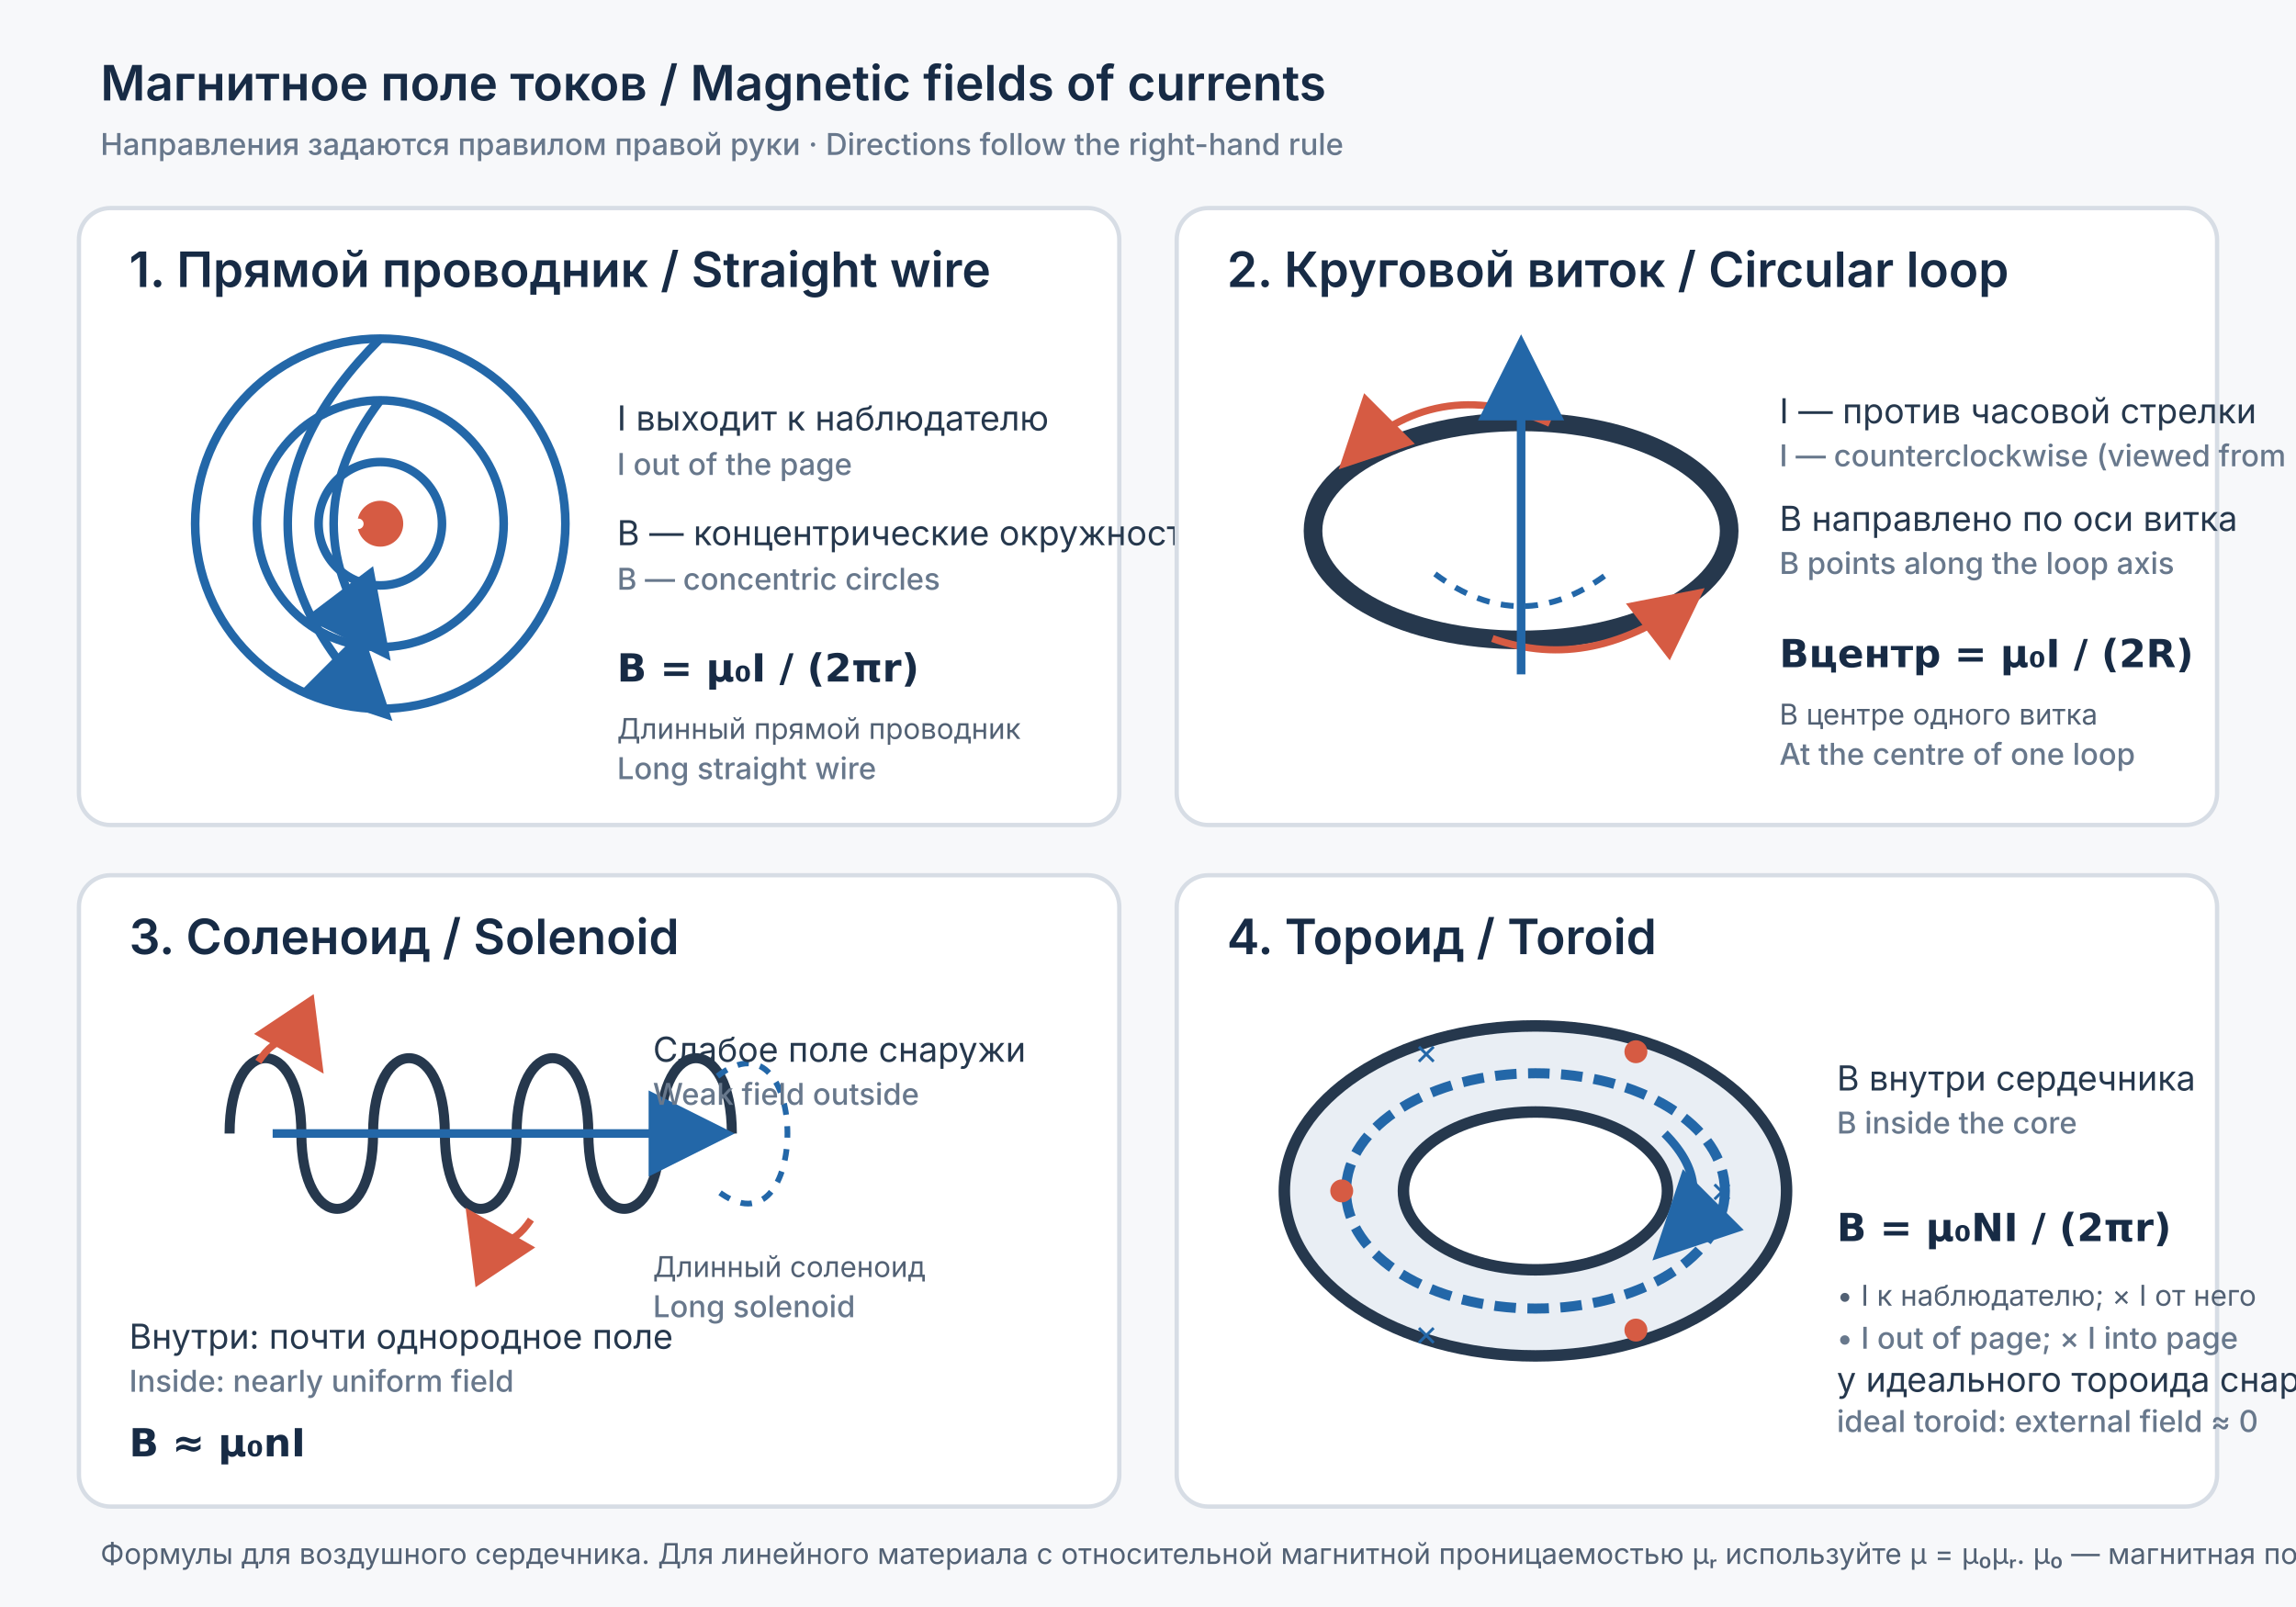
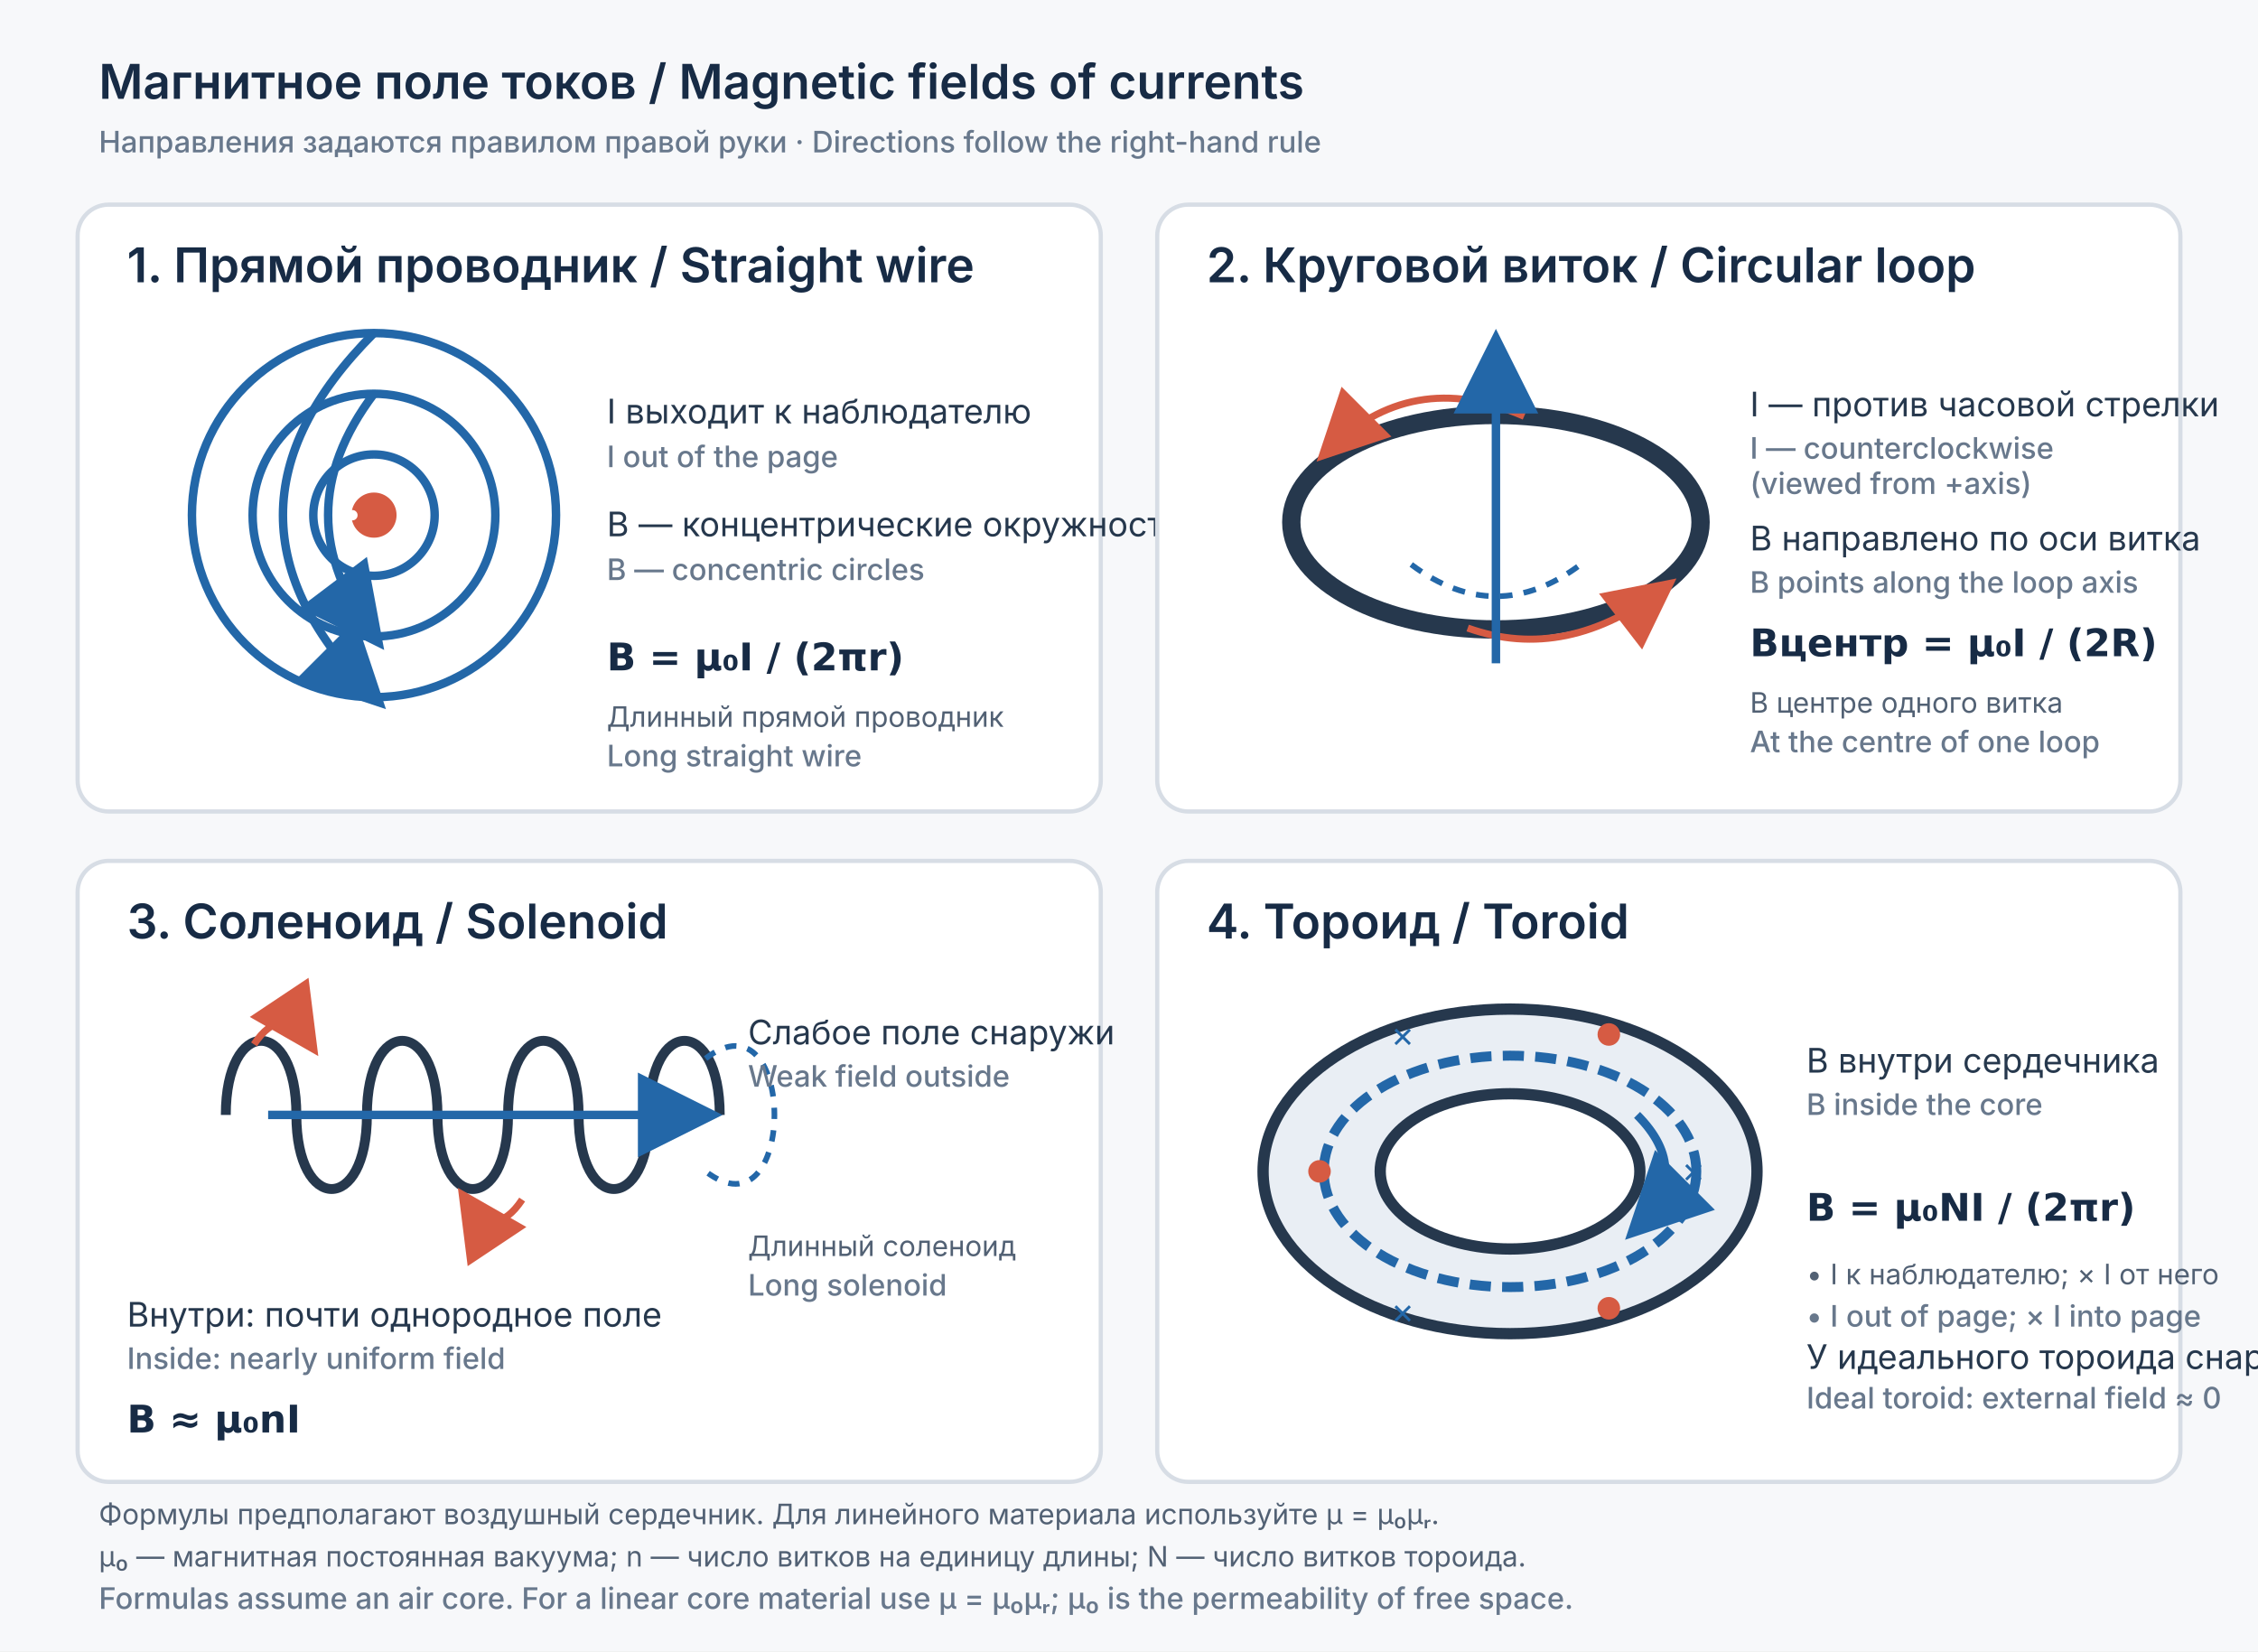
- <svg xmlns="http://www.w3.org/2000/svg" width="1600" height="1120" viewBox="0 0 1600 1120" role="img" aria-labelledby="t d">
+ <svg xmlns="http://www.w3.org/2000/svg" width="1600" height="1170" viewBox="0 0 1600 1170" role="img" aria-labelledby="t d">
  <defs>
    <marker id="arr" markerWidth="10" markerHeight="10" refX="8" refY="5" orient="auto">
      <path d="M0 0L10 5L0 10Z" fill="#d65b43" />
    </marker>
    <marker id="blue" markerWidth="10" markerHeight="10" refX="8" refY="5" orient="auto">
      <path d="M0 0L10 5L0 10Z" fill="#2367a8" />
    </marker>
    <style>
 .bg{fill:#f7f8fa}.panel{fill:#fff;stroke:#d7dde5;stroke-width:3}.h{font:600 34px Inter,Arial,sans-serif;fill:#172b45}.en{font:500 21px Inter,Arial,sans-serif;fill:#68788c}.lab{font:24px Inter,Arial,sans-serif;fill:#26384d}.formula{font:600 27px 'DejaVu Sans',Arial,sans-serif;fill:#172b45}.small{font:20px Inter,Arial,sans-serif;fill:#526174}.wire{stroke:#26384d;stroke-width:13;stroke-linecap:round}.field{fill:none;stroke:#2367a8;stroke-width:6}.current{fill:none;stroke:#d65b43;stroke-width:5;marker-end:url(#arr)}.bvec{fill:none;stroke:#2367a8;stroke-width:6;marker-end:url(#blue)}
 </style>
  </defs>
-   <rect class="bg" width="1600" height="1120" />
+   <rect class="bg" width="1600" height="1170" />
  <text x="70" y="70" class="h">Магнитное поле токов / Magnetic fields of currents</text>
  <text x="70" y="108" class="en">Направления задаются правилом правой руки · Directions follow the right-hand rule</text>
  <rect class="panel" x="55" y="145" width="725" height="430" rx="22" />
  <text class="h" x="90" y="200">1. Прямой проводник / Straight wire</text>
  <circle cx="265" cy="365" r="16" fill="#d65b43" />
  <circle cx="265" cy="365" r="43" class="field" />
  <circle cx="265" cy="365" r="86" class="field" />
  <circle cx="265" cy="365" r="129" class="field" />
  <path d="M265 279 Q200 365 265 451" fill="none" stroke="#2367a8" stroke-width="6" marker-end="url(#blue)" />
  <path d="M265 236 Q136 365 265 494" fill="none" stroke="#2367a8" stroke-width="6" marker-end="url(#blue)" />
  <text x="245" y="374" font-size="27" font-weight="700" fill="#fff">•</text>
  <text class="lab" x="430" y="300">I выходит к наблюдателю</text>
  <text class="en" x="430" y="331">I out of the page</text>
  <text class="lab" x="430" y="380">B — концентрические окружности</text>
  <text class="en" x="430" y="411">B — concentric circles</text>
  <text class="formula" x="430" y="475">B = μ₀I / (2πr)</text>
  <text class="small" x="430" y="515">Длинный прямой проводник</text>
  <text class="en" x="430" y="543">Long straight wire</text>
  <rect class="panel" x="820" y="145" width="725" height="430" rx="22" />
  <text class="h" x="855" y="200">2. Круговой виток / Circular loop</text>
  <ellipse cx="1060" cy="370" rx="145" ry="76" fill="none" stroke="#26384d" stroke-width="13" />
  <path d="M1080 295 Q1000 260 940 320" fill="none" stroke="#d65b43" stroke-width="5" marker-end="url(#arr)" />
  <path d="M1040 445 Q1110 470 1180 416" fill="none" stroke="#d65b43" stroke-width="5" marker-end="url(#arr)" />
  <path d="M1060 470 L1060 245" class="bvec" />
  <path d="M1000 400 Q1060 445 1120 400" fill="none" stroke="#2367a8" stroke-width="4" stroke-dasharray="9 8" />
  <text class="lab" x="1240" y="295">I — против часовой стрелки</text>
-   <text class="en" x="1240" y="325">I — counterclockwise (viewed from +axis)</text>
-   <text class="lab" x="1240" y="370">B направлено по оси витка</text>
-   <text class="en" x="1240" y="400">B points along the loop axis</text>
+   <text class="en" x="1240" y="325">I — counterclockwise</text>
+   <text class="en" x="1240" y="350">(viewed from +axis)</text>
+   <text class="lab" x="1240" y="390">B направлено по оси витка</text>
+   <text class="en" x="1240" y="420">B points along the loop axis</text>
  <text class="formula" x="1240" y="465">Bцентр = μ₀I / (2R)</text>
  <text class="small" x="1240" y="505">В центре одного витка</text>
  <text class="en" x="1240" y="533">At the centre of one loop</text>
  <rect class="panel" x="55" y="610" width="725" height="440" rx="22" />
  <text class="h" x="90" y="665">3. Соленоид / Solenoid</text>
  <g fill="none" stroke="#26384d" stroke-width="7">
    <path d="M160 790 C160 720 210 720 210 790 S260 860 260 790 S310 720 310 790 S360 860 360 790 S410 720 410 790 S460 860 460 790 S510 720 510 790" />
  </g>
  <path d="M190 790 H500" class="bvec" />
  <path d="M500 750 C565 700 565 880 500 830" fill="none" stroke="#2367a8" stroke-width="4" stroke-dasharray="8 8" />
  <path d="M180 740 Q200 710 220 740" class="current" />
  <path d="M370 850 Q350 880 330 850" class="current" />
  <text class="lab" x="90" y="940">Внутри: почти однородное поле</text>
  <text class="en" x="90" y="970">Inside: nearly uniform field</text>
  <text class="formula" x="90" y="1015">B ≈ μ₀nI</text>
-   <text class="lab" x="455" y="740">Слабое поле снаружи</text>
-   <text class="en" x="455" y="770">Weak field outside</text>
-   <text class="small" x="455" y="890">Длинный соленоид</text>
-   <text class="en" x="455" y="918">Long solenoid</text>
+   <text class="lab" x="530" y="740">Слабое поле снаружи</text>
+   <text class="en" x="530" y="770">Weak field outside</text>
+   <text class="small" x="530" y="890">Длинный соленоид</text>
+   <text class="en" x="530" y="918">Long solenoid</text>
  <rect class="panel" x="820" y="610" width="725" height="440" rx="22" />
  <text class="h" x="855" y="665">4. Тороид / Toroid</text>
  <ellipse cx="1070" cy="830" rx="175" ry="115" fill="#e9eef4" stroke="#26384d" stroke-width="8" />
  <ellipse cx="1070" cy="830" rx="92" ry="55" fill="#fff" stroke="#26384d" stroke-width="8" />
  <ellipse cx="1070" cy="830" rx="132" ry="82" fill="none" stroke="#2367a8" stroke-width="7" stroke-dasharray="15 8" />
  <path d="M1160 790 Q1200 830 1160 870" class="bvec" />
  <g fill="#d65b43">
    <circle cx="935" cy="830" r="8" />
    <circle cx="1140" cy="733" r="8" />
    <circle cx="1140" cy="927" r="8" />
  </g>
  <g fill="#2367a8" font-size="28" font-weight="700">
    <text x="986" y="744">×</text>
    <text x="1192" y="840">×</text>
    <text x="986" y="940">×</text>
  </g>
  <text class="lab" x="1280" y="760">B внутри сердечника</text>
  <text class="en" x="1280" y="790">B inside the core</text>
  <text class="formula" x="1280" y="865">B = μ₀NI / (2πr)</text>
  <text class="small" x="1280" y="910">• I к наблюдателю; × I от него</text>
  <text class="en" x="1280" y="940">• I out of page; × I into page</text>
-   <text class="lab" x="1280" y="970">у идеального тороида снаружи поле ≈ 0</text>
-   <text class="en" x="1280" y="998">ideal toroid: external field ≈ 0</text>
-   <text class="small" x="70" y="1090">Формулы для воздушного сердечника. Для линейного материала с относительной магнитной проницаемостью μᵣ используйте μ = μ₀μᵣ. μ₀ — магнитная постоянная вакуума; n — число витков на единицу длины; N — число витков тороида. / Formulas assume an air core. For a linear core material with relative permeability μᵣ, use μ = μ₀μᵣ. μ₀ is the permeability of free space; n is turns per unit length; N is the number of toroid turns.</text>
+   <text class="lab" x="1280" y="970">У идеального тороида снаружи поле ≈ 0</text>
+   <text class="en" x="1280" y="998">Ideal toroid: external field ≈ 0</text>
+   <text class="small" x="70" y="1080">Формулы предполагают воздушный сердечник. Для линейного материала используйте μ = μ₀μᵣ.</text>
+   <text class="small" x="70" y="1110">μ₀ — магнитная постоянная вакуума; n — число витков на единицу длины; N — число витков тороида.</text>
+   <text class="en" x="70" y="1140">Formulas assume an air core. For a linear core material use μ = μ₀μᵣ; μ₀ is the permeability of free space.</text>
</svg>
